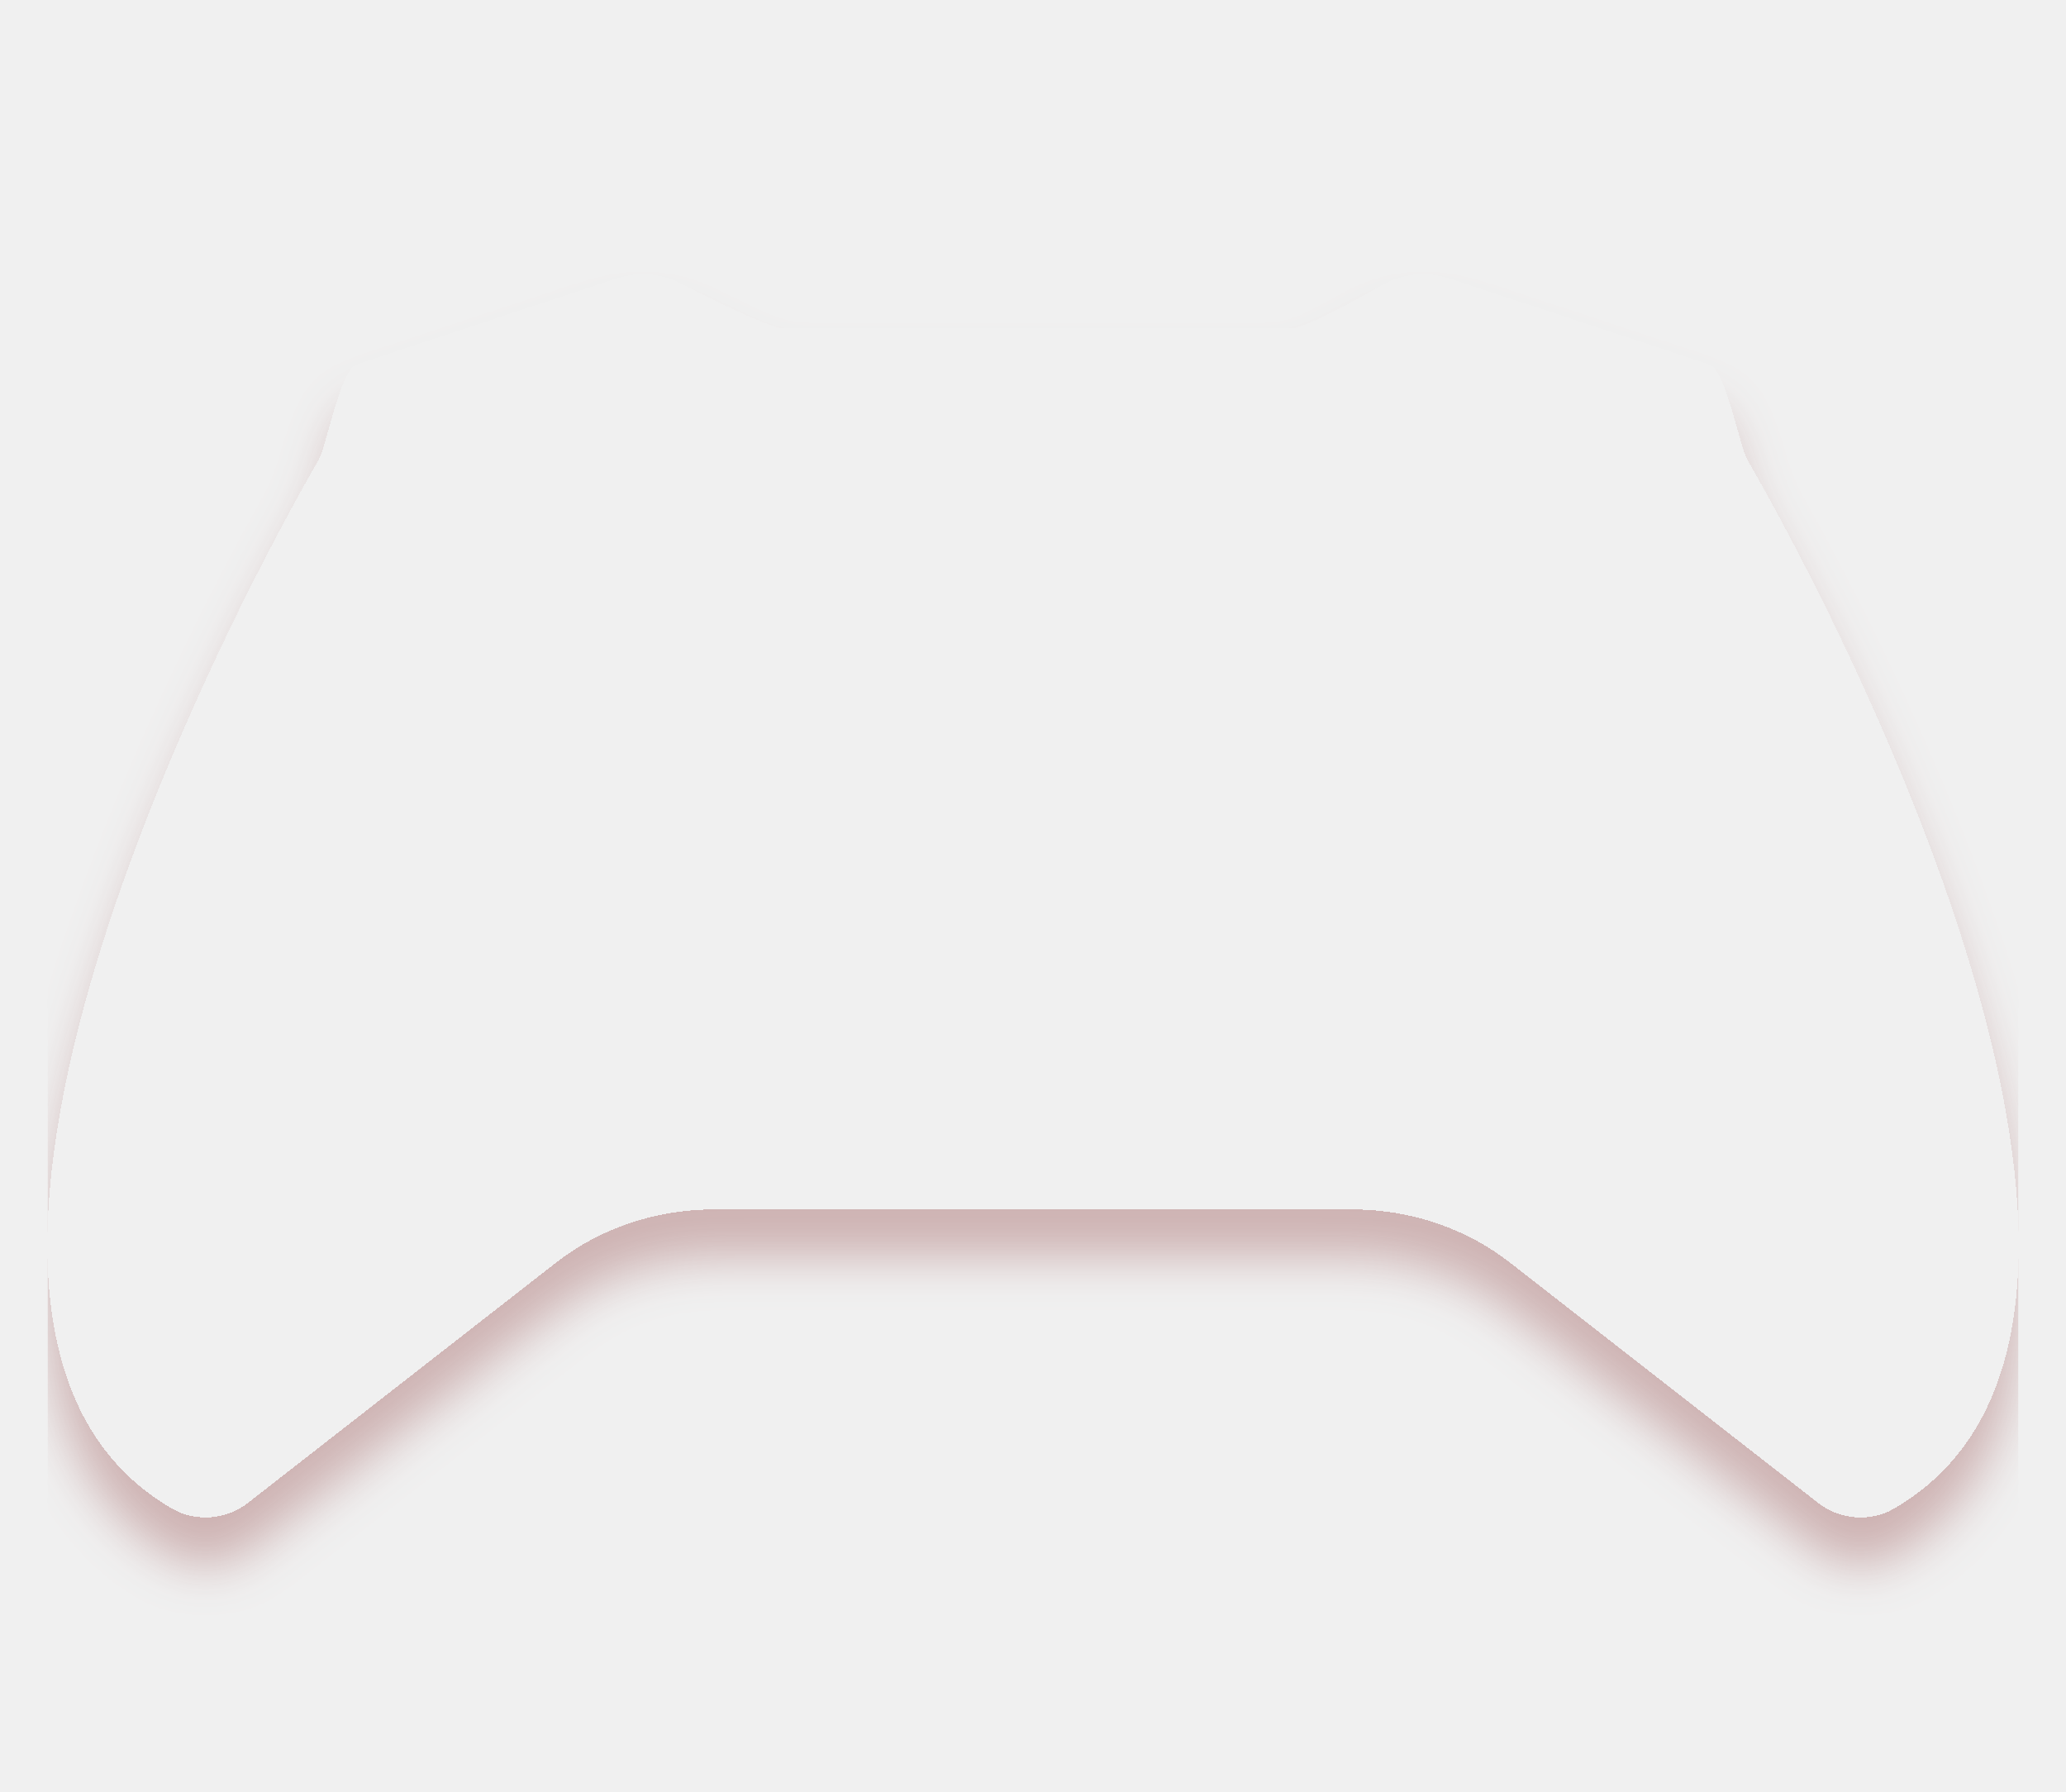
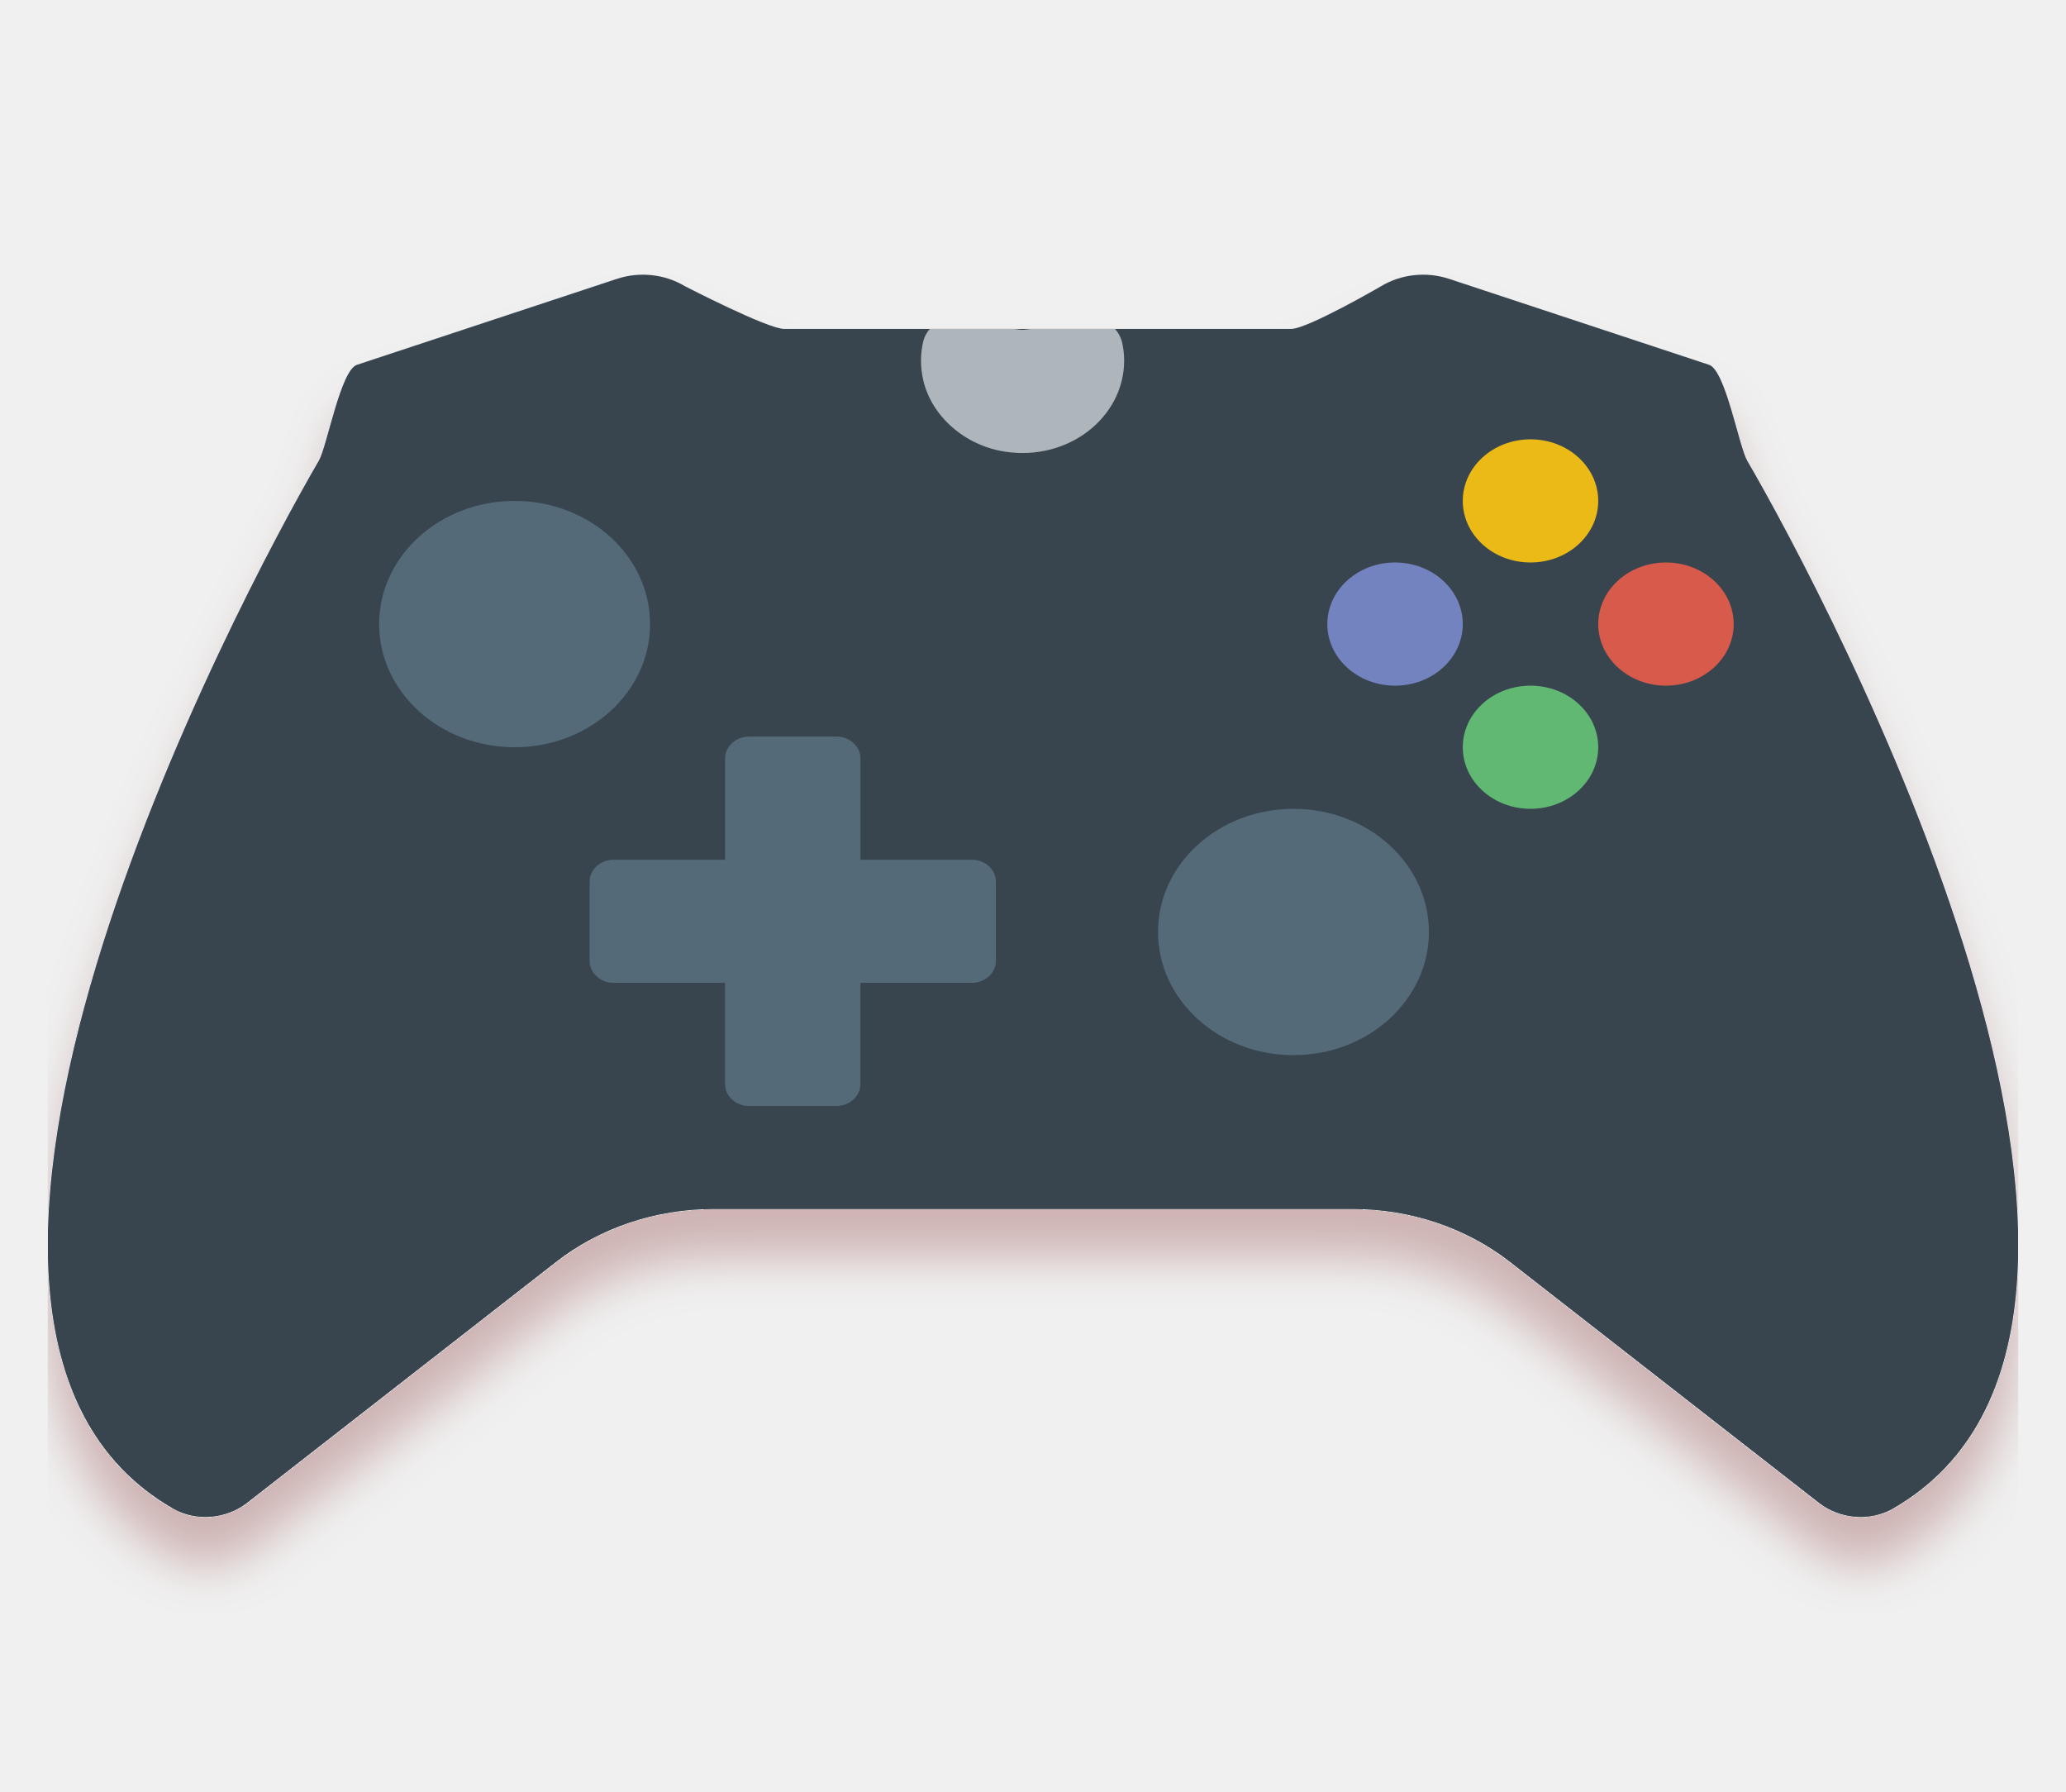
<svg xmlns="http://www.w3.org/2000/svg" width="173" height="150" viewBox="0 0 173 150" fill="none">
  <g clip-path="url(#clip0_21_51)" filter="url(#filter0_d_21_51)">
    <path d="M86.501 101.225H113.286C118.11 101.225 122.774 102.795 126.438 105.649L152.321 125.828C154.054 127.179 156.589 127.411 158.514 126.3C185.441 110.807 152.781 49.667 146.307 38.567C145.621 37.389 144.489 30.998 143.114 30.542L121.348 23.347C119.44 22.716 117.316 22.948 115.629 23.971C115.629 23.971 109.492 27.536 108.117 27.536H84.227H65.657C64.282 27.536 57.374 23.971 57.374 23.971C55.684 22.948 53.56 22.716 51.655 23.347L29.889 30.542C28.511 30.998 27.382 37.389 26.696 38.567C20.223 49.667 -12.438 110.807 14.489 126.3C16.417 127.408 18.952 127.176 20.682 125.828L46.565 105.649C50.229 102.795 54.893 101.225 59.717 101.225H86.501Z" fill="#38454F" />
    <path d="M108.31 88.336C114.574 88.336 119.652 83.72 119.652 78.025C119.652 72.33 114.574 67.714 108.31 67.714C102.046 67.714 96.968 72.33 96.968 78.025C96.968 83.72 102.046 88.336 108.31 88.336Z" fill="#546A79" />
    <path d="M43.091 62.558C49.356 62.558 54.434 57.942 54.434 52.247C54.434 46.552 49.356 41.936 43.091 41.936C36.827 41.936 31.749 46.552 31.749 52.247C31.749 57.942 36.827 62.558 43.091 62.558Z" fill="#546A79" />
    <path d="M128.159 47.091C131.291 47.091 133.83 44.783 133.83 41.936C133.83 39.088 131.291 36.78 128.159 36.78C125.027 36.78 122.488 39.088 122.488 41.936C122.488 44.783 125.027 47.091 128.159 47.091Z" fill="#EBBA16" />
    <path d="M116.817 57.403C119.949 57.403 122.488 55.094 122.488 52.247C122.488 49.4 119.949 47.091 116.817 47.091C113.685 47.091 111.146 49.4 111.146 52.247C111.146 55.094 113.685 57.403 116.817 57.403Z" fill="#7383BF" />
    <path d="M139.501 57.403C142.633 57.403 145.173 55.094 145.173 52.247C145.173 49.4 142.633 47.091 139.501 47.091C136.369 47.091 133.83 49.4 133.83 52.247C133.83 55.094 136.369 57.403 139.501 57.403Z" fill="#D75A4A" />
    <path d="M128.159 67.714C131.291 67.714 133.83 65.406 133.83 62.558C133.83 59.711 131.291 57.403 128.159 57.403C125.027 57.403 122.488 59.711 122.488 62.558C122.488 65.406 125.027 67.714 128.159 67.714Z" fill="#61B872" />
    <path d="M94.132 30.191C94.132 29.696 94.078 29.212 93.979 28.745C93.88 28.279 93.664 27.874 93.369 27.536C90.049 27.536 87.471 27.536 86.34 27.536C86.099 27.554 85.872 27.613 85.628 27.613C85.381 27.613 85.154 27.557 84.916 27.536C84.879 27.536 84.23 27.536 84.23 27.536H77.859C77.609 27.83 77.41 28.168 77.314 28.567C77.067 29.593 77.048 30.699 77.314 31.844C78.017 34.86 80.788 37.291 84.131 37.809C89.487 38.639 94.132 34.909 94.132 30.191Z" fill="#AFB6BB" />
    <path d="M81.372 71.975H72.054V63.504C72.054 62.486 71.147 61.664 70.029 61.664H62.739C61.619 61.664 60.715 62.489 60.715 63.504V71.975H51.397C50.277 71.975 49.372 72.8 49.372 73.816V80.443C49.372 81.461 50.28 82.284 51.397 82.284H60.712V90.754C60.712 91.772 61.619 92.595 62.736 92.595H70.027C71.147 92.595 72.051 91.77 72.051 90.754V82.284H81.369C82.489 82.284 83.394 81.459 83.394 80.443V73.816C83.396 72.8 82.489 71.975 81.372 71.975Z" fill="#546A79" />
  </g>
  <defs>
    <filter id="filter0_d_21_51" x="0" y="0" width="173" height="158" filterUnits="userSpaceOnUse" color-interpolation-filters="sRGB">
      <feFlood flood-opacity="0" result="BackgroundImageFix" />
      <feColorMatrix in="SourceAlpha" type="matrix" values="0 0 0 0 0 0 0 0 0 0 0 0 0 0 0 0 0 0 127 0" result="hardAlpha" />
      <feOffset dy="4" />
      <feGaussianBlur stdDeviation="2" />
      <feComposite in2="hardAlpha" operator="out" />
      <feColorMatrix type="matrix" values="0 0 0 0 0.808 0 0 0 0 0.702 0 0 0 0 0.702 0 0 0 1 0" />
+       <feBlend mode="normal" in2="BackgroundImageFix" result="effect1_dropShadow_21_51" />
+       <feBlend mode="normal" in="SourceGraphic" in2="effect1_dropShadow_21_51" result="shape" />
    </filter>
    <clipPath id="clip0_21_51">
      <rect width="165" height="150" fill="white" transform="translate(4)" />
    </clipPath>
  </defs>
</svg>
